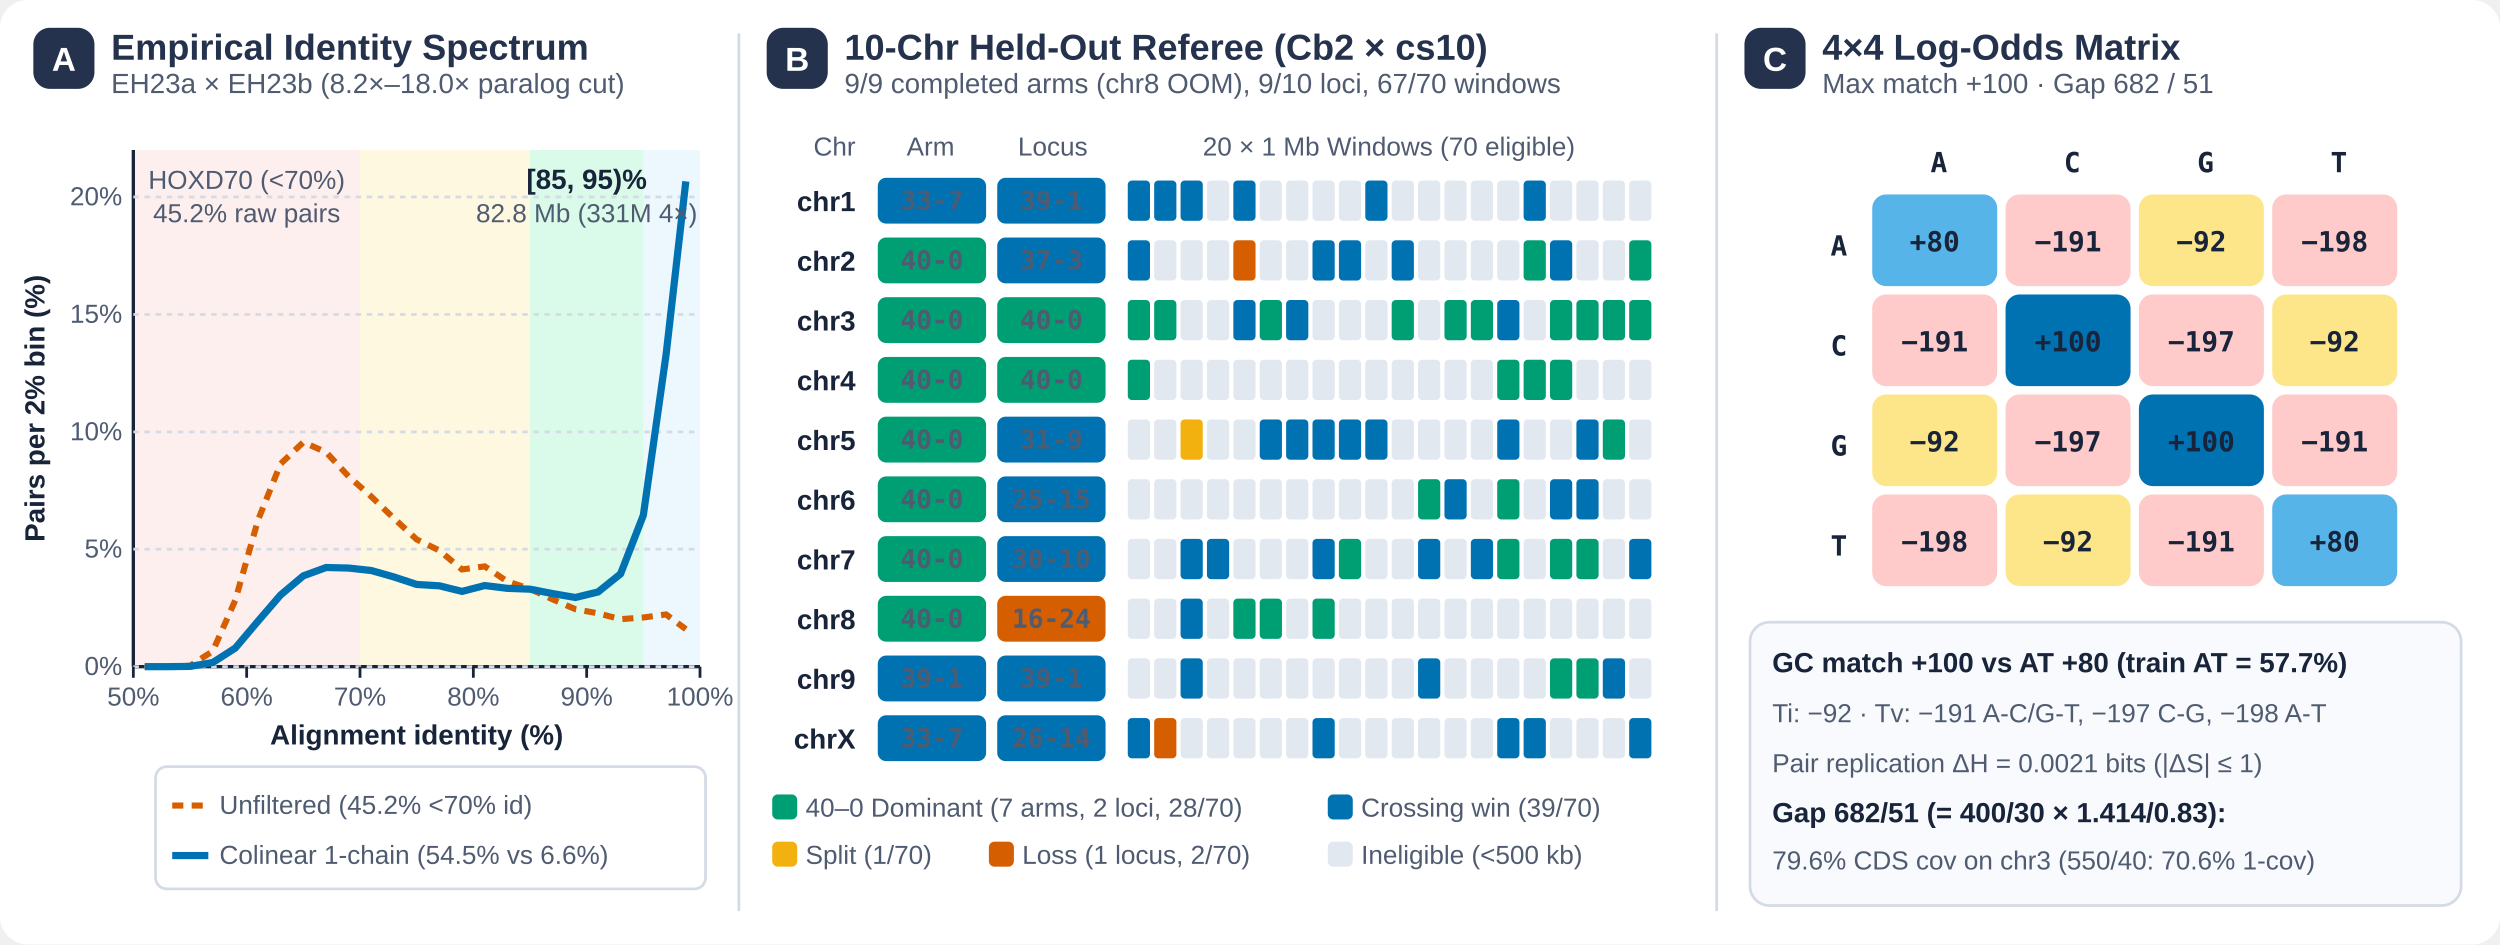
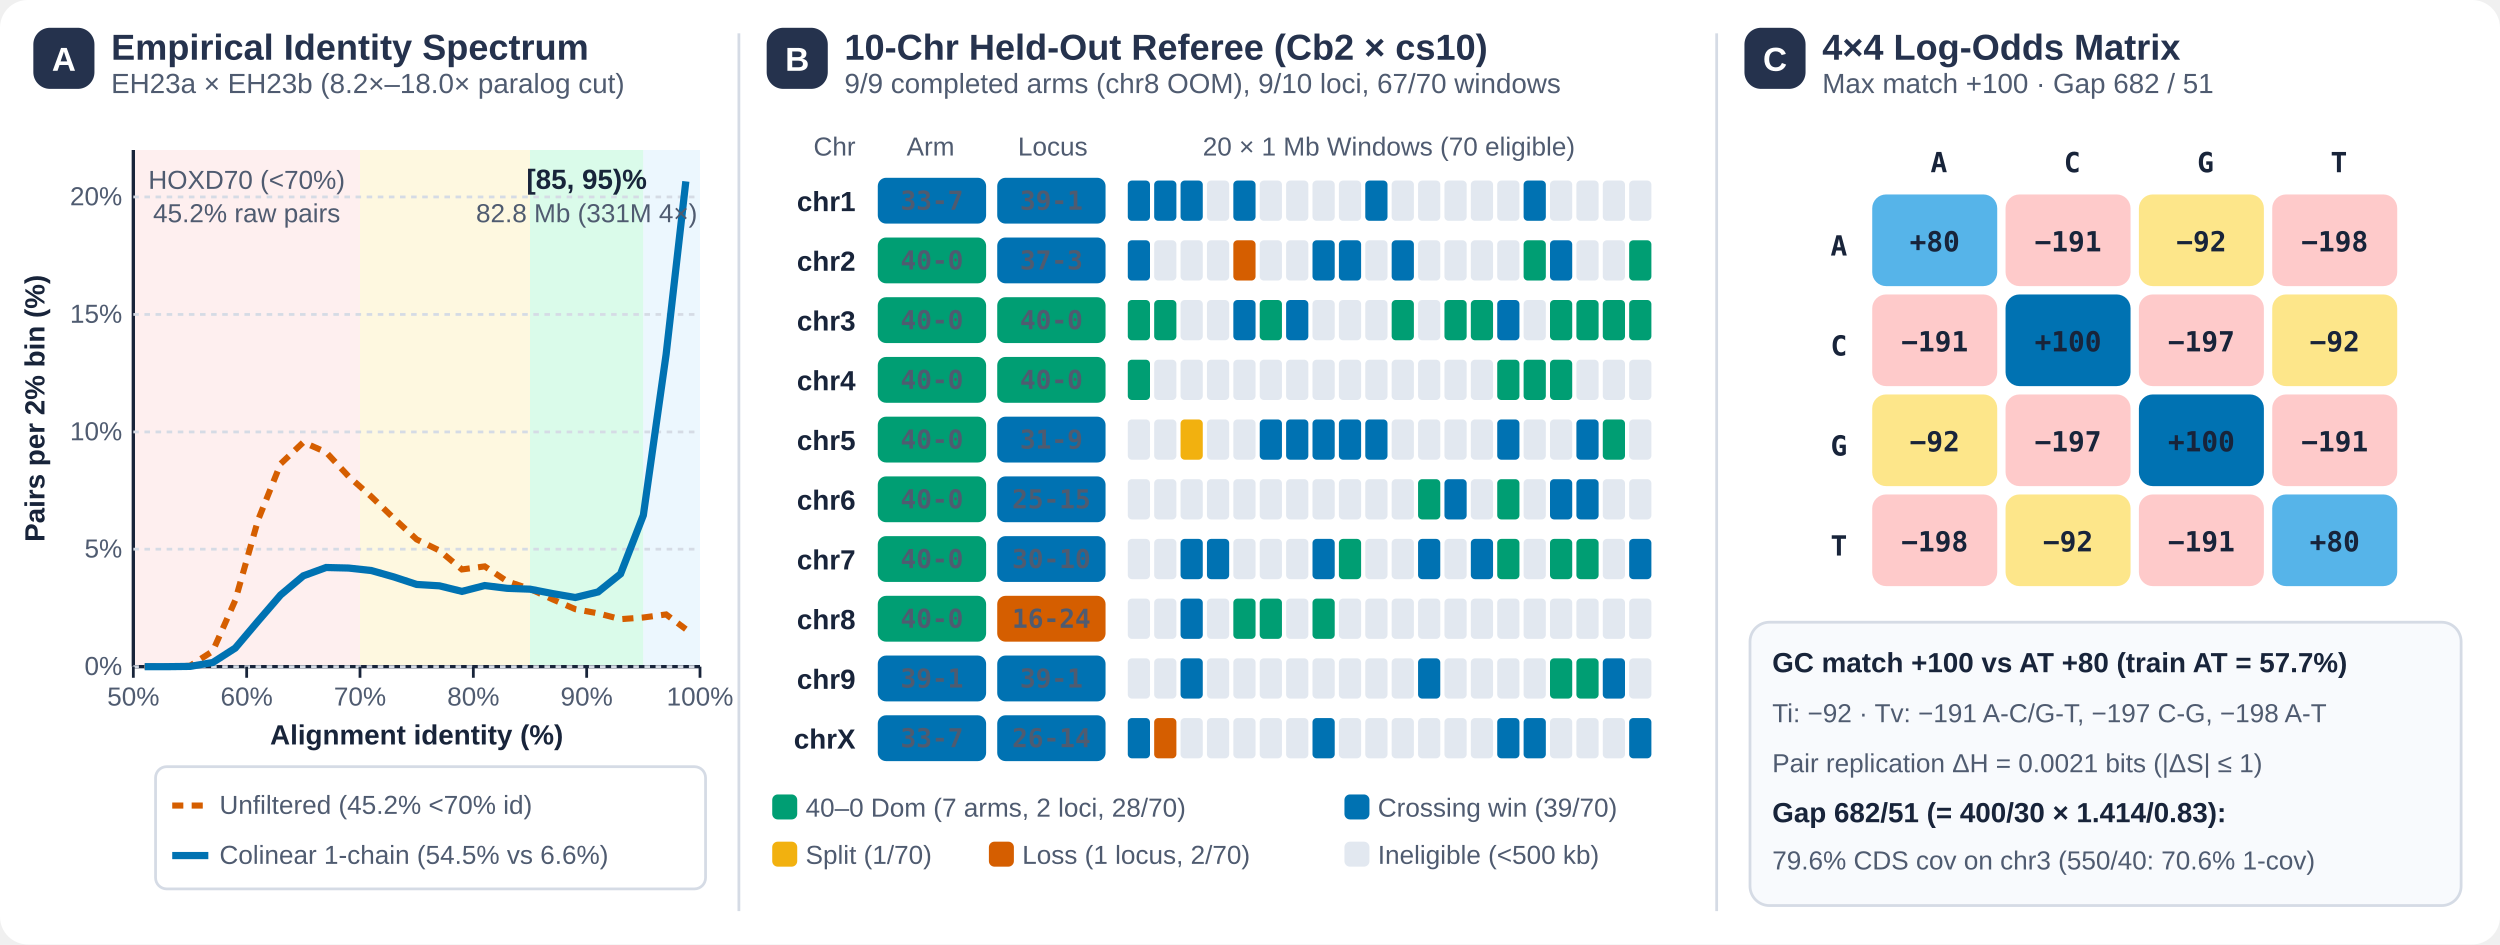
<svg xmlns="http://www.w3.org/2000/svg" viewBox="0 0 900 340" width="100%" height="100%">
  <style>
  text { font-family: "Atkinson Hyperlegible Next", "Helvetica Neue", Arial, sans-serif; fill: #18243a; }
  .mono { font-family: "Atkinson Hyperlegible Mono", "SFMono-Regular", Consolas, monospace; }
  .title { font-size: 13px; font-weight: 800; fill: #25324d; }
  .sub { font-size: 10px; fill: #4f5b70; }
  .lbl { font-size: 10px; font-weight: 600; fill: #18243a; }
  .ax { font-size: 9.4px; fill: #4f5b70; }
  .badge { font-size: 12px; font-weight: 800; fill: #ffffff; }
</style>
  <rect x="0" y="0" width="900" height="340" rx="10" fill="#ffffff" />
  <rect x="12" y="10" width="22" height="22" rx="6" fill="#25324d" />
  <text x="23" y="25.5" text-anchor="middle" class="badge">A</text>
  <text x="40" y="21.5" class="title">Empirical Identity Spectrum</text>
  <text x="40" y="33.5" class="sub">EH23a × EH23b (8.2×–18.0× paralog cut)</text>
  <rect x="48.0" y="54" width="81.6" height="186" fill="#fee2e2" opacity="0.55" />
  <rect x="129.6" y="54" width="61.2" height="186" fill="#fef3c7" opacity="0.55" />
  <rect x="190.8" y="54" width="40.8" height="186" fill="#d1fae5" opacity="0.8" />
  <rect x="231.6" y="54" width="20.4" height="186" fill="#e0f2fe" opacity="0.6" />
  <line x1="48" y1="240" x2="252" y2="240" stroke="#18243a" stroke-width="1.2" />
  <line x1="48" y1="54" x2="48" y2="240" stroke="#18243a" stroke-width="1.2" />
  <line x1="48" y1="240.0" x2="252" y2="240.0" stroke="#d5dbe5" stroke-dasharray="2,2" />
  <text x="44" y="243.0" text-anchor="end" class="ax">0%</text>
  <line x1="48" y1="197.7" x2="252" y2="197.7" stroke="#d5dbe5" stroke-dasharray="2,2" />
  <text x="44" y="200.7" text-anchor="end" class="ax">5%</text>
  <line x1="48" y1="155.5" x2="252" y2="155.5" stroke="#d5dbe5" stroke-dasharray="2,2" />
  <text x="44" y="158.5" text-anchor="end" class="ax">10%</text>
  <line x1="48" y1="113.2" x2="252" y2="113.2" stroke="#d5dbe5" stroke-dasharray="2,2" />
  <text x="44" y="116.2" text-anchor="end" class="ax">15%</text>
  <line x1="48" y1="70.9" x2="252" y2="70.9" stroke="#d5dbe5" stroke-dasharray="2,2" />
  <text x="44" y="73.9" text-anchor="end" class="ax">20%</text>
  <text x="16" y="147.0" text-anchor="middle" class="lbl" transform="rotate(-90 16 147.0)">Pairs per 2% bin (%)</text>
  <line x1="48.0" y1="240" x2="48.0" y2="244" stroke="#18243a" />
  <text x="48.0" y="254" text-anchor="middle" class="ax">50%</text>
  <line x1="88.8" y1="240" x2="88.8" y2="244" stroke="#18243a" />
  <text x="88.8" y="254" text-anchor="middle" class="ax">60%</text>
  <line x1="129.6" y1="240" x2="129.6" y2="244" stroke="#18243a" />
  <text x="129.6" y="254" text-anchor="middle" class="ax">70%</text>
  <line x1="170.4" y1="240" x2="170.4" y2="244" stroke="#18243a" />
  <text x="170.4" y="254" text-anchor="middle" class="ax">80%</text>
  <line x1="211.2" y1="240" x2="211.2" y2="244" stroke="#18243a" />
  <text x="211.2" y="254" text-anchor="middle" class="ax">90%</text>
  <line x1="252.0" y1="240" x2="252.0" y2="244" stroke="#18243a" />
  <text x="252.0" y="254" text-anchor="middle" class="ax">100%</text>
  <text x="150.0" y="268" text-anchor="middle" class="lbl">Alignment identity (%)</text>
  <polyline fill="none" stroke="#D55E00" stroke-width="2.2" stroke-dasharray="4,3" points="52.1,240.0 60.2,240.0 68.4,239.7 76.6,234.4 84.7,216.1 92.9,187.2 101.0,167.0 109.2,159.2 117.4,162.8 125.5,171.5 133.7,178.8 141.8,186.6 150.0,194.2 158.2,198.2 166.3,205.0 174.5,203.9 182.6,209.3 190.8,212.0 199.0,215.8 207.1,219.3 215.3,220.8 223.4,222.9 231.6,222.3 239.8,221.2 246.9,226.5" />
  <polyline fill="none" stroke="#0072B2" stroke-width="2.6" points="52.1,240.0 60.2,240.0 68.4,239.9 76.6,238.5 84.7,233.3 92.9,223.6 101.0,214.2 109.2,207.3 117.4,204.3 125.5,204.5 133.7,205.4 141.8,207.7 150.0,210.4 158.2,210.9 166.3,212.9 174.5,210.8 182.6,211.8 190.8,212.1 199.0,213.7 207.1,215.1 215.3,213.1 223.4,206.6 231.6,185.5 239.8,127.6 246.9,65.3" />
  <text x="88.8" y="68" text-anchor="middle" class="ax" fill="#D55E00">HOXD70 (&lt;70%)</text>
  <text x="88.8" y="80" text-anchor="middle" class="ax" fill="#D55E00">45.2% raw pairs</text>
  <text x="211.2" y="68" text-anchor="middle" class="lbl" fill="#009E73">[85, 95)%</text>
  <text x="211.2" y="80" text-anchor="middle" class="ax" fill="#009E73">82.8 Mb (331M 4×)</text>
  <rect x="56" y="276" width="198" height="44" rx="4" fill="#ffffff" stroke="#d5dbe5" />
  <line x1="62" y1="290" x2="75" y2="290" stroke="#D55E00" stroke-width="2.2" stroke-dasharray="4,3" />
  <text x="79" y="293" class="ax">Unfiltered (45.2% &lt;70% id)</text>
  <line x1="62" y1="308" x2="75" y2="308" stroke="#0072B2" stroke-width="2.6" />
  <text x="79" y="311" class="ax">Colinear 1-chain (54.5% vs 6.6%)</text>
  <line x1="266" y1="12" x2="266" y2="328" stroke="#d5dbe5" />
  <rect x="276" y="10" width="22" height="22" rx="6" fill="#25324d" />
  <text x="287" y="25.5" text-anchor="middle" class="badge">B</text>
  <text x="304" y="21.5" class="title">10-Chr Held-Out Referee (Cb2 × cs10)</text>
  <text x="304" y="33.5" class="sub">9/9 completed arms (chr8 OOM), 9/10 loci, 67/70 windows</text>
  <text x="308" y="56" text-anchor="end" class="ax">Chr</text>
  <text x="335" y="56" text-anchor="middle" class="ax">Arm</text>
  <text x="379" y="56" text-anchor="middle" class="ax">Locus</text>
  <text x="500" y="56" text-anchor="middle" class="ax">20 × 1 Mb Windows (70 eligible)</text>
  <text x="308" y="76.0" text-anchor="end" class="lbl">chr1</text>
  <rect x="316" y="64.0" width="39" height="16.5" rx="3" fill="#0072B2" />
  <text x="335.5" y="75.5" text-anchor="middle" class="ax mono" fill="#ffffff" font-weight="700">33-7</text>
  <rect x="359" y="64.0" width="39" height="16.5" rx="3" fill="#0072B2" />
  <text x="378.5" y="75.5" text-anchor="middle" class="ax mono" fill="#ffffff" font-weight="700">39-1</text>
  <rect x="406.0" y="65.0" width="8" height="14.5" rx="1.5" fill="#0072B2" />
  <rect x="415.5" y="65.0" width="8" height="14.5" rx="1.5" fill="#0072B2" />
  <rect x="425.0" y="65.0" width="8" height="14.5" rx="1.5" fill="#0072B2" />
  <rect x="434.5" y="65.0" width="8" height="14.5" rx="1.5" fill="#e2e8f0" />
  <rect x="444.0" y="65.0" width="8" height="14.5" rx="1.5" fill="#0072B2" />
  <rect x="453.5" y="65.0" width="8" height="14.5" rx="1.5" fill="#e2e8f0" />
  <rect x="463.0" y="65.0" width="8" height="14.5" rx="1.5" fill="#e2e8f0" />
  <rect x="472.5" y="65.0" width="8" height="14.5" rx="1.5" fill="#e2e8f0" />
  <rect x="482.0" y="65.0" width="8" height="14.5" rx="1.5" fill="#e2e8f0" />
  <rect x="491.5" y="65.0" width="8" height="14.5" rx="1.5" fill="#0072B2" />
  <rect x="501.0" y="65.0" width="8" height="14.5" rx="1.5" fill="#e2e8f0" />
  <rect x="510.5" y="65.0" width="8" height="14.5" rx="1.5" fill="#e2e8f0" />
  <rect x="520.0" y="65.0" width="8" height="14.5" rx="1.5" fill="#e2e8f0" />
  <rect x="529.5" y="65.0" width="8" height="14.5" rx="1.5" fill="#e2e8f0" />
  <rect x="539.0" y="65.0" width="8" height="14.5" rx="1.5" fill="#e2e8f0" />
  <rect x="548.5" y="65.0" width="8" height="14.5" rx="1.5" fill="#0072B2" />
  <rect x="558.0" y="65.0" width="8" height="14.5" rx="1.5" fill="#e2e8f0" />
  <rect x="567.5" y="65.0" width="8" height="14.5" rx="1.5" fill="#e2e8f0" />
  <rect x="577.0" y="65.0" width="8" height="14.5" rx="1.5" fill="#e2e8f0" />
  <rect x="586.5" y="65.0" width="8" height="14.5" rx="1.5" fill="#e2e8f0" />
  <text x="308" y="97.5" text-anchor="end" class="lbl">chr2</text>
  <rect x="316" y="85.5" width="39" height="16.5" rx="3" fill="#009E73" />
  <text x="335.5" y="97.0" text-anchor="middle" class="ax mono" fill="#ffffff" font-weight="700">40-0</text>
  <rect x="359" y="85.5" width="39" height="16.5" rx="3" fill="#0072B2" />
  <text x="378.5" y="97.0" text-anchor="middle" class="ax mono" fill="#ffffff" font-weight="700">37-3</text>
  <rect x="406.0" y="86.5" width="8" height="14.5" rx="1.5" fill="#0072B2" />
  <rect x="415.5" y="86.5" width="8" height="14.5" rx="1.5" fill="#e2e8f0" />
  <rect x="425.0" y="86.5" width="8" height="14.5" rx="1.5" fill="#e2e8f0" />
  <rect x="434.5" y="86.5" width="8" height="14.5" rx="1.5" fill="#e2e8f0" />
  <rect x="444.0" y="86.5" width="8" height="14.5" rx="1.5" fill="#D55E00" />
  <rect x="453.5" y="86.5" width="8" height="14.5" rx="1.5" fill="#e2e8f0" />
  <rect x="463.0" y="86.5" width="8" height="14.5" rx="1.5" fill="#e2e8f0" />
  <rect x="472.5" y="86.5" width="8" height="14.5" rx="1.5" fill="#0072B2" />
  <rect x="482.0" y="86.5" width="8" height="14.5" rx="1.5" fill="#0072B2" />
  <rect x="491.5" y="86.5" width="8" height="14.5" rx="1.5" fill="#e2e8f0" />
  <rect x="501.0" y="86.5" width="8" height="14.5" rx="1.5" fill="#0072B2" />
  <rect x="510.5" y="86.5" width="8" height="14.5" rx="1.5" fill="#e2e8f0" />
  <rect x="520.0" y="86.5" width="8" height="14.5" rx="1.5" fill="#e2e8f0" />
  <rect x="529.5" y="86.5" width="8" height="14.5" rx="1.5" fill="#e2e8f0" />
  <rect x="539.0" y="86.5" width="8" height="14.5" rx="1.5" fill="#e2e8f0" />
  <rect x="548.5" y="86.5" width="8" height="14.5" rx="1.5" fill="#009E73" />
  <rect x="558.0" y="86.5" width="8" height="14.5" rx="1.5" fill="#0072B2" />
  <rect x="567.5" y="86.5" width="8" height="14.5" rx="1.5" fill="#e2e8f0" />
  <rect x="577.0" y="86.5" width="8" height="14.5" rx="1.5" fill="#e2e8f0" />
  <rect x="586.5" y="86.5" width="8" height="14.5" rx="1.5" fill="#009E73" />
  <text x="308" y="119.0" text-anchor="end" class="lbl">chr3</text>
  <rect x="316" y="107.0" width="39" height="16.5" rx="3" fill="#009E73" />
  <text x="335.5" y="118.5" text-anchor="middle" class="ax mono" fill="#ffffff" font-weight="700">40-0</text>
  <rect x="359" y="107.0" width="39" height="16.5" rx="3" fill="#009E73" />
  <text x="378.5" y="118.5" text-anchor="middle" class="ax mono" fill="#ffffff" font-weight="700">40-0</text>
  <rect x="406.0" y="108.0" width="8" height="14.5" rx="1.5" fill="#009E73" />
  <rect x="415.5" y="108.0" width="8" height="14.5" rx="1.5" fill="#009E73" />
  <rect x="425.0" y="108.0" width="8" height="14.5" rx="1.5" fill="#e2e8f0" />
  <rect x="434.5" y="108.0" width="8" height="14.5" rx="1.5" fill="#e2e8f0" />
  <rect x="444.0" y="108.0" width="8" height="14.5" rx="1.5" fill="#0072B2" />
  <rect x="453.5" y="108.0" width="8" height="14.5" rx="1.5" fill="#009E73" />
  <rect x="463.0" y="108.0" width="8" height="14.5" rx="1.5" fill="#0072B2" />
  <rect x="472.5" y="108.0" width="8" height="14.5" rx="1.5" fill="#e2e8f0" />
  <rect x="482.0" y="108.0" width="8" height="14.5" rx="1.5" fill="#e2e8f0" />
  <rect x="491.5" y="108.0" width="8" height="14.5" rx="1.5" fill="#e2e8f0" />
  <rect x="501.0" y="108.0" width="8" height="14.5" rx="1.5" fill="#009E73" />
  <rect x="510.5" y="108.0" width="8" height="14.5" rx="1.5" fill="#e2e8f0" />
  <rect x="520.0" y="108.0" width="8" height="14.5" rx="1.5" fill="#009E73" />
  <rect x="529.5" y="108.0" width="8" height="14.5" rx="1.5" fill="#009E73" />
  <rect x="539.0" y="108.0" width="8" height="14.5" rx="1.5" fill="#0072B2" />
  <rect x="548.5" y="108.0" width="8" height="14.5" rx="1.5" fill="#e2e8f0" />
  <rect x="558.0" y="108.0" width="8" height="14.5" rx="1.5" fill="#009E73" />
  <rect x="567.5" y="108.0" width="8" height="14.5" rx="1.5" fill="#009E73" />
  <rect x="577.0" y="108.0" width="8" height="14.5" rx="1.5" fill="#009E73" />
  <rect x="586.5" y="108.0" width="8" height="14.5" rx="1.5" fill="#009E73" />
  <text x="308" y="140.5" text-anchor="end" class="lbl">chr4</text>
  <rect x="316" y="128.5" width="39" height="16.5" rx="3" fill="#009E73" />
  <text x="335.5" y="140.0" text-anchor="middle" class="ax mono" fill="#ffffff" font-weight="700">40-0</text>
  <rect x="359" y="128.5" width="39" height="16.5" rx="3" fill="#009E73" />
  <text x="378.5" y="140.0" text-anchor="middle" class="ax mono" fill="#ffffff" font-weight="700">40-0</text>
  <rect x="406.0" y="129.5" width="8" height="14.5" rx="1.5" fill="#009E73" />
  <rect x="415.5" y="129.5" width="8" height="14.5" rx="1.5" fill="#e2e8f0" />
  <rect x="425.0" y="129.5" width="8" height="14.5" rx="1.5" fill="#e2e8f0" />
  <rect x="434.5" y="129.5" width="8" height="14.5" rx="1.5" fill="#e2e8f0" />
  <rect x="444.0" y="129.5" width="8" height="14.5" rx="1.5" fill="#e2e8f0" />
  <rect x="453.5" y="129.5" width="8" height="14.5" rx="1.5" fill="#e2e8f0" />
  <rect x="463.0" y="129.5" width="8" height="14.5" rx="1.5" fill="#e2e8f0" />
  <rect x="472.5" y="129.5" width="8" height="14.5" rx="1.5" fill="#e2e8f0" />
  <rect x="482.0" y="129.5" width="8" height="14.5" rx="1.5" fill="#e2e8f0" />
  <rect x="491.5" y="129.5" width="8" height="14.5" rx="1.5" fill="#e2e8f0" />
  <rect x="501.0" y="129.5" width="8" height="14.5" rx="1.5" fill="#e2e8f0" />
  <rect x="510.5" y="129.5" width="8" height="14.5" rx="1.5" fill="#e2e8f0" />
  <rect x="520.0" y="129.5" width="8" height="14.5" rx="1.5" fill="#e2e8f0" />
  <rect x="529.5" y="129.5" width="8" height="14.5" rx="1.5" fill="#e2e8f0" />
  <rect x="539.0" y="129.5" width="8" height="14.5" rx="1.5" fill="#009E73" />
  <rect x="548.5" y="129.5" width="8" height="14.5" rx="1.5" fill="#009E73" />
  <rect x="558.0" y="129.5" width="8" height="14.5" rx="1.5" fill="#009E73" />
  <rect x="567.5" y="129.5" width="8" height="14.5" rx="1.5" fill="#e2e8f0" />
  <rect x="577.0" y="129.5" width="8" height="14.5" rx="1.5" fill="#e2e8f0" />
  <rect x="586.5" y="129.5" width="8" height="14.5" rx="1.5" fill="#e2e8f0" />
  <text x="308" y="162.0" text-anchor="end" class="lbl">chr5</text>
  <rect x="316" y="150.0" width="39" height="16.5" rx="3" fill="#009E73" />
  <text x="335.5" y="161.5" text-anchor="middle" class="ax mono" fill="#ffffff" font-weight="700">40-0</text>
  <rect x="359" y="150.0" width="39" height="16.5" rx="3" fill="#0072B2" />
  <text x="378.5" y="161.5" text-anchor="middle" class="ax mono" fill="#ffffff" font-weight="700">31-9</text>
  <rect x="406.0" y="151.0" width="8" height="14.5" rx="1.5" fill="#e2e8f0" />
  <rect x="415.5" y="151.0" width="8" height="14.5" rx="1.5" fill="#e2e8f0" />
  <rect x="425.0" y="151.0" width="8" height="14.5" rx="1.5" fill="#f2b10f" />
  <rect x="434.5" y="151.0" width="8" height="14.5" rx="1.5" fill="#e2e8f0" />
  <rect x="444.0" y="151.0" width="8" height="14.5" rx="1.5" fill="#e2e8f0" />
  <rect x="453.5" y="151.0" width="8" height="14.5" rx="1.5" fill="#0072B2" />
  <rect x="463.0" y="151.0" width="8" height="14.5" rx="1.5" fill="#0072B2" />
  <rect x="472.5" y="151.0" width="8" height="14.5" rx="1.5" fill="#0072B2" />
  <rect x="482.0" y="151.0" width="8" height="14.5" rx="1.5" fill="#0072B2" />
  <rect x="491.5" y="151.0" width="8" height="14.5" rx="1.5" fill="#0072B2" />
  <rect x="501.0" y="151.0" width="8" height="14.5" rx="1.5" fill="#e2e8f0" />
  <rect x="510.5" y="151.0" width="8" height="14.5" rx="1.5" fill="#e2e8f0" />
  <rect x="520.0" y="151.0" width="8" height="14.5" rx="1.5" fill="#e2e8f0" />
  <rect x="529.5" y="151.0" width="8" height="14.5" rx="1.5" fill="#e2e8f0" />
  <rect x="539.0" y="151.0" width="8" height="14.5" rx="1.5" fill="#0072B2" />
  <rect x="548.5" y="151.0" width="8" height="14.5" rx="1.5" fill="#e2e8f0" />
  <rect x="558.0" y="151.0" width="8" height="14.5" rx="1.5" fill="#e2e8f0" />
  <rect x="567.5" y="151.0" width="8" height="14.5" rx="1.5" fill="#0072B2" />
  <rect x="577.0" y="151.0" width="8" height="14.5" rx="1.5" fill="#009E73" />
  <rect x="586.5" y="151.0" width="8" height="14.5" rx="1.5" fill="#e2e8f0" />
  <text x="308" y="183.5" text-anchor="end" class="lbl">chr6</text>
  <rect x="316" y="171.5" width="39" height="16.5" rx="3" fill="#009E73" />
  <text x="335.5" y="183.0" text-anchor="middle" class="ax mono" fill="#ffffff" font-weight="700">40-0</text>
  <rect x="359" y="171.5" width="39" height="16.5" rx="3" fill="#0072B2" />
  <text x="378.5" y="183.0" text-anchor="middle" class="ax mono" fill="#ffffff" font-weight="700">25-15</text>
  <rect x="406.0" y="172.5" width="8" height="14.5" rx="1.5" fill="#e2e8f0" />
  <rect x="415.5" y="172.5" width="8" height="14.5" rx="1.5" fill="#e2e8f0" />
  <rect x="425.0" y="172.5" width="8" height="14.5" rx="1.5" fill="#e2e8f0" />
  <rect x="434.5" y="172.5" width="8" height="14.5" rx="1.5" fill="#e2e8f0" />
  <rect x="444.0" y="172.5" width="8" height="14.5" rx="1.5" fill="#e2e8f0" />
  <rect x="453.5" y="172.5" width="8" height="14.5" rx="1.5" fill="#e2e8f0" />
  <rect x="463.0" y="172.5" width="8" height="14.5" rx="1.5" fill="#e2e8f0" />
  <rect x="472.5" y="172.5" width="8" height="14.5" rx="1.5" fill="#e2e8f0" />
  <rect x="482.0" y="172.5" width="8" height="14.5" rx="1.5" fill="#e2e8f0" />
  <rect x="491.5" y="172.5" width="8" height="14.5" rx="1.5" fill="#e2e8f0" />
  <rect x="501.0" y="172.5" width="8" height="14.5" rx="1.5" fill="#e2e8f0" />
  <rect x="510.5" y="172.5" width="8" height="14.5" rx="1.5" fill="#009E73" />
  <rect x="520.0" y="172.5" width="8" height="14.5" rx="1.5" fill="#0072B2" />
  <rect x="529.5" y="172.5" width="8" height="14.5" rx="1.5" fill="#e2e8f0" />
  <rect x="539.0" y="172.5" width="8" height="14.5" rx="1.5" fill="#009E73" />
  <rect x="548.5" y="172.5" width="8" height="14.5" rx="1.5" fill="#e2e8f0" />
  <rect x="558.0" y="172.5" width="8" height="14.5" rx="1.5" fill="#0072B2" />
  <rect x="567.5" y="172.5" width="8" height="14.5" rx="1.5" fill="#0072B2" />
  <rect x="577.0" y="172.5" width="8" height="14.5" rx="1.5" fill="#e2e8f0" />
  <rect x="586.5" y="172.5" width="8" height="14.5" rx="1.5" fill="#e2e8f0" />
  <text x="308" y="205.0" text-anchor="end" class="lbl">chr7</text>
  <rect x="316" y="193.0" width="39" height="16.5" rx="3" fill="#009E73" />
  <text x="335.5" y="204.5" text-anchor="middle" class="ax mono" fill="#ffffff" font-weight="700">40-0</text>
  <rect x="359" y="193.0" width="39" height="16.5" rx="3" fill="#0072B2" />
  <text x="378.5" y="204.5" text-anchor="middle" class="ax mono" fill="#ffffff" font-weight="700">30-10</text>
  <rect x="406.0" y="194.0" width="8" height="14.5" rx="1.5" fill="#e2e8f0" />
  <rect x="415.5" y="194.0" width="8" height="14.5" rx="1.5" fill="#e2e8f0" />
  <rect x="425.0" y="194.0" width="8" height="14.5" rx="1.5" fill="#0072B2" />
  <rect x="434.5" y="194.0" width="8" height="14.5" rx="1.5" fill="#0072B2" />
  <rect x="444.0" y="194.0" width="8" height="14.5" rx="1.5" fill="#e2e8f0" />
  <rect x="453.5" y="194.0" width="8" height="14.5" rx="1.5" fill="#e2e8f0" />
  <rect x="463.0" y="194.0" width="8" height="14.5" rx="1.5" fill="#e2e8f0" />
  <rect x="472.5" y="194.0" width="8" height="14.5" rx="1.5" fill="#0072B2" />
  <rect x="482.0" y="194.0" width="8" height="14.5" rx="1.5" fill="#009E73" />
  <rect x="491.5" y="194.0" width="8" height="14.5" rx="1.5" fill="#e2e8f0" />
  <rect x="501.0" y="194.0" width="8" height="14.5" rx="1.5" fill="#e2e8f0" />
  <rect x="510.5" y="194.0" width="8" height="14.5" rx="1.5" fill="#0072B2" />
  <rect x="520.0" y="194.0" width="8" height="14.5" rx="1.5" fill="#e2e8f0" />
  <rect x="529.5" y="194.0" width="8" height="14.5" rx="1.5" fill="#0072B2" />
  <rect x="539.0" y="194.0" width="8" height="14.5" rx="1.5" fill="#009E73" />
  <rect x="548.5" y="194.0" width="8" height="14.5" rx="1.5" fill="#e2e8f0" />
  <rect x="558.0" y="194.0" width="8" height="14.5" rx="1.5" fill="#009E73" />
  <rect x="567.5" y="194.0" width="8" height="14.5" rx="1.5" fill="#009E73" />
  <rect x="577.0" y="194.0" width="8" height="14.5" rx="1.5" fill="#e2e8f0" />
  <rect x="586.5" y="194.0" width="8" height="14.5" rx="1.5" fill="#0072B2" />
  <text x="308" y="226.5" text-anchor="end" class="lbl">chr8</text>
  <rect x="316" y="214.5" width="39" height="16.5" rx="3" fill="#009E73" />
  <text x="335.5" y="226.0" text-anchor="middle" class="ax mono" fill="#ffffff" font-weight="700">40-0</text>
  <rect x="359" y="214.5" width="39" height="16.5" rx="3" fill="#D55E00" />
  <text x="378.5" y="226.0" text-anchor="middle" class="ax mono" fill="#ffffff" font-weight="700">16-24</text>
  <rect x="406.0" y="215.5" width="8" height="14.5" rx="1.5" fill="#e2e8f0" />
  <rect x="415.5" y="215.5" width="8" height="14.5" rx="1.5" fill="#e2e8f0" />
  <rect x="425.0" y="215.5" width="8" height="14.5" rx="1.5" fill="#0072B2" />
  <rect x="434.5" y="215.5" width="8" height="14.5" rx="1.5" fill="#e2e8f0" />
  <rect x="444.0" y="215.5" width="8" height="14.5" rx="1.5" fill="#009E73" />
  <rect x="453.5" y="215.5" width="8" height="14.5" rx="1.5" fill="#009E73" />
  <rect x="463.0" y="215.5" width="8" height="14.5" rx="1.5" fill="#e2e8f0" />
  <rect x="472.5" y="215.5" width="8" height="14.5" rx="1.5" fill="#009E73" />
  <rect x="482.0" y="215.5" width="8" height="14.5" rx="1.5" fill="#e2e8f0" />
  <rect x="491.5" y="215.5" width="8" height="14.5" rx="1.5" fill="#e2e8f0" />
  <rect x="501.0" y="215.5" width="8" height="14.5" rx="1.5" fill="#e2e8f0" />
  <rect x="510.5" y="215.5" width="8" height="14.5" rx="1.5" fill="#e2e8f0" />
  <rect x="520.0" y="215.5" width="8" height="14.5" rx="1.5" fill="#e2e8f0" />
  <rect x="529.5" y="215.5" width="8" height="14.5" rx="1.5" fill="#e2e8f0" />
  <rect x="539.0" y="215.5" width="8" height="14.5" rx="1.5" fill="#e2e8f0" />
  <rect x="548.5" y="215.5" width="8" height="14.5" rx="1.5" fill="#e2e8f0" />
  <rect x="558.0" y="215.5" width="8" height="14.5" rx="1.5" fill="#e2e8f0" />
  <rect x="567.5" y="215.5" width="8" height="14.5" rx="1.5" fill="#e2e8f0" />
  <rect x="577.0" y="215.5" width="8" height="14.5" rx="1.5" fill="#e2e8f0" />
  <rect x="586.5" y="215.5" width="8" height="14.5" rx="1.5" fill="#e2e8f0" />
  <text x="308" y="248.0" text-anchor="end" class="lbl">chr9</text>
  <rect x="316" y="236.0" width="39" height="16.5" rx="3" fill="#0072B2" />
  <text x="335.5" y="247.5" text-anchor="middle" class="ax mono" fill="#ffffff" font-weight="700">39-1</text>
  <rect x="359" y="236.0" width="39" height="16.5" rx="3" fill="#0072B2" />
  <text x="378.5" y="247.5" text-anchor="middle" class="ax mono" fill="#ffffff" font-weight="700">39-1</text>
  <rect x="406.0" y="237.0" width="8" height="14.5" rx="1.5" fill="#e2e8f0" />
  <rect x="415.5" y="237.0" width="8" height="14.5" rx="1.5" fill="#e2e8f0" />
  <rect x="425.0" y="237.0" width="8" height="14.5" rx="1.5" fill="#0072B2" />
  <rect x="434.5" y="237.0" width="8" height="14.5" rx="1.5" fill="#e2e8f0" />
  <rect x="444.0" y="237.0" width="8" height="14.5" rx="1.5" fill="#e2e8f0" />
  <rect x="453.5" y="237.0" width="8" height="14.5" rx="1.5" fill="#e2e8f0" />
  <rect x="463.0" y="237.0" width="8" height="14.5" rx="1.5" fill="#e2e8f0" />
  <rect x="472.5" y="237.0" width="8" height="14.5" rx="1.5" fill="#e2e8f0" />
  <rect x="482.0" y="237.0" width="8" height="14.5" rx="1.5" fill="#e2e8f0" />
  <rect x="491.5" y="237.0" width="8" height="14.5" rx="1.5" fill="#e2e8f0" />
  <rect x="501.0" y="237.0" width="8" height="14.5" rx="1.5" fill="#e2e8f0" />
  <rect x="510.5" y="237.0" width="8" height="14.5" rx="1.5" fill="#0072B2" />
  <rect x="520.0" y="237.0" width="8" height="14.5" rx="1.5" fill="#e2e8f0" />
  <rect x="529.5" y="237.0" width="8" height="14.5" rx="1.5" fill="#e2e8f0" />
  <rect x="539.0" y="237.0" width="8" height="14.5" rx="1.5" fill="#e2e8f0" />
  <rect x="548.5" y="237.0" width="8" height="14.5" rx="1.5" fill="#e2e8f0" />
  <rect x="558.0" y="237.0" width="8" height="14.5" rx="1.5" fill="#009E73" />
  <rect x="567.5" y="237.0" width="8" height="14.5" rx="1.5" fill="#009E73" />
  <rect x="577.0" y="237.0" width="8" height="14.5" rx="1.5" fill="#0072B2" />
  <rect x="586.5" y="237.0" width="8" height="14.5" rx="1.5" fill="#e2e8f0" />
  <text x="308" y="269.5" text-anchor="end" class="lbl">chrX</text>
  <rect x="316" y="257.5" width="39" height="16.5" rx="3" fill="#0072B2" />
  <text x="335.5" y="269.0" text-anchor="middle" class="ax mono" fill="#ffffff" font-weight="700">33-7</text>
  <rect x="359" y="257.5" width="39" height="16.5" rx="3" fill="#0072B2" />
  <text x="378.5" y="269.0" text-anchor="middle" class="ax mono" fill="#ffffff" font-weight="700">26-14</text>
  <rect x="406.0" y="258.5" width="8" height="14.5" rx="1.5" fill="#0072B2" />
  <rect x="415.5" y="258.5" width="8" height="14.5" rx="1.5" fill="#D55E00" />
  <rect x="425.0" y="258.5" width="8" height="14.5" rx="1.5" fill="#e2e8f0" />
  <rect x="434.5" y="258.5" width="8" height="14.5" rx="1.5" fill="#e2e8f0" />
  <rect x="444.0" y="258.5" width="8" height="14.5" rx="1.5" fill="#e2e8f0" />
  <rect x="453.5" y="258.5" width="8" height="14.5" rx="1.5" fill="#e2e8f0" />
  <rect x="463.0" y="258.5" width="8" height="14.5" rx="1.5" fill="#e2e8f0" />
  <rect x="472.5" y="258.5" width="8" height="14.5" rx="1.5" fill="#0072B2" />
  <rect x="482.0" y="258.5" width="8" height="14.5" rx="1.5" fill="#e2e8f0" />
  <rect x="491.5" y="258.5" width="8" height="14.5" rx="1.5" fill="#e2e8f0" />
  <rect x="501.0" y="258.5" width="8" height="14.5" rx="1.5" fill="#e2e8f0" />
  <rect x="510.5" y="258.5" width="8" height="14.5" rx="1.5" fill="#e2e8f0" />
  <rect x="520.0" y="258.5" width="8" height="14.5" rx="1.5" fill="#e2e8f0" />
  <rect x="529.5" y="258.5" width="8" height="14.5" rx="1.5" fill="#e2e8f0" />
  <rect x="539.0" y="258.5" width="8" height="14.5" rx="1.5" fill="#0072B2" />
  <rect x="548.5" y="258.5" width="8" height="14.5" rx="1.5" fill="#0072B2" />
  <rect x="558.0" y="258.5" width="8" height="14.5" rx="1.5" fill="#e2e8f0" />
  <rect x="567.5" y="258.5" width="8" height="14.5" rx="1.5" fill="#e2e8f0" />
  <rect x="577.0" y="258.5" width="8" height="14.5" rx="1.5" fill="#e2e8f0" />
  <rect x="586.5" y="258.5" width="8" height="14.5" rx="1.5" fill="#0072B2" />
  <rect x="278" y="286" width="9" height="9" rx="2" fill="#009E73" />
-   <text x="290" y="294" class="ax">40–0 Dominant (7 arms, 2 loci, 28/70)</text>
-   <rect x="478" y="286" width="9" height="9" rx="2" fill="#0072B2" />
-   <text x="490" y="294" class="ax">Crossing win (39/70)</text>
+   <text x="290" y="294" class="ax">40–0 Dom (7 arms, 2 loci, 28/70)</text>
+   <rect x="484" y="286" width="9" height="9" rx="2" fill="#0072B2" />
+   <text x="496" y="294" class="ax">Crossing win (39/70)</text>
  <rect x="278" y="303" width="9" height="9" rx="2" fill="#f2b10f" />
  <text x="290" y="311" class="ax">Split (1/70)</text>
  <rect x="356" y="303" width="9" height="9" rx="2" fill="#D55E00" />
  <text x="368" y="311" class="ax">Loss (1 locus, 2/70)</text>
-   <rect x="478" y="303" width="9" height="9" rx="2" fill="#e2e8f0" />
-   <text x="490" y="311" class="ax">Ineligible (&lt;500 kb)</text>
+   <rect x="484" y="303" width="9" height="9" rx="2" fill="#e2e8f0" />
+   <text x="496" y="311" class="ax">Ineligible (&lt;500 kb)</text>
  <line x1="618" y1="12" x2="618" y2="328" stroke="#d5dbe5" />
  <rect x="628" y="10" width="22" height="22" rx="6" fill="#25324d" />
  <text x="639" y="25.5" text-anchor="middle" class="badge">C</text>
  <text x="656" y="21.5" class="title">4×4 Log-Odds Matrix</text>
  <text x="656" y="33.5" class="sub">Max match +100 · Gap 682 / 51</text>
  <text x="698.0" y="62" text-anchor="middle" class="lbl mono">A</text>
  <text x="662" y="92.0" text-anchor="middle" class="lbl mono">A</text>
  <rect x="674" y="70" width="45" height="33" rx="5" fill="#56B4E9" />
  <text x="696.5" y="90.5" text-anchor="middle" class="lbl mono" fill="#ffffff">+80</text>
  <rect x="722" y="70" width="45" height="33" rx="5" fill="#fecaca" />
  <text x="744.5" y="90.5" text-anchor="middle" class="lbl mono" fill="#18243a">−191</text>
  <rect x="770" y="70" width="45" height="33" rx="5" fill="#fde68a" />
  <text x="792.5" y="90.5" text-anchor="middle" class="lbl mono" fill="#18243a">−92</text>
  <rect x="818" y="70" width="45" height="33" rx="5" fill="#fecaca" />
  <text x="840.5" y="90.5" text-anchor="middle" class="lbl mono" fill="#18243a">−198</text>
  <text x="746.0" y="62" text-anchor="middle" class="lbl mono">C</text>
  <text x="662" y="128.0" text-anchor="middle" class="lbl mono">C</text>
  <rect x="674" y="106" width="45" height="33" rx="5" fill="#fecaca" />
  <text x="696.5" y="126.5" text-anchor="middle" class="lbl mono" fill="#18243a">−191</text>
  <rect x="722" y="106" width="45" height="33" rx="5" fill="#0072B2" />
  <text x="744.5" y="126.5" text-anchor="middle" class="lbl mono" fill="#ffffff">+100</text>
  <rect x="770" y="106" width="45" height="33" rx="5" fill="#fecaca" />
  <text x="792.5" y="126.5" text-anchor="middle" class="lbl mono" fill="#18243a">−197</text>
  <rect x="818" y="106" width="45" height="33" rx="5" fill="#fde68a" />
  <text x="840.5" y="126.5" text-anchor="middle" class="lbl mono" fill="#18243a">−92</text>
  <text x="794.0" y="62" text-anchor="middle" class="lbl mono">G</text>
  <text x="662" y="164.0" text-anchor="middle" class="lbl mono">G</text>
  <rect x="674" y="142" width="45" height="33" rx="5" fill="#fde68a" />
  <text x="696.5" y="162.5" text-anchor="middle" class="lbl mono" fill="#18243a">−92</text>
  <rect x="722" y="142" width="45" height="33" rx="5" fill="#fecaca" />
  <text x="744.5" y="162.5" text-anchor="middle" class="lbl mono" fill="#18243a">−197</text>
  <rect x="770" y="142" width="45" height="33" rx="5" fill="#0072B2" />
  <text x="792.5" y="162.5" text-anchor="middle" class="lbl mono" fill="#ffffff">+100</text>
  <rect x="818" y="142" width="45" height="33" rx="5" fill="#fecaca" />
  <text x="840.5" y="162.5" text-anchor="middle" class="lbl mono" fill="#18243a">−191</text>
  <text x="842.0" y="62" text-anchor="middle" class="lbl mono">T</text>
  <text x="662" y="200.0" text-anchor="middle" class="lbl mono">T</text>
  <rect x="674" y="178" width="45" height="33" rx="5" fill="#fecaca" />
  <text x="696.5" y="198.5" text-anchor="middle" class="lbl mono" fill="#18243a">−198</text>
  <rect x="722" y="178" width="45" height="33" rx="5" fill="#fde68a" />
  <text x="744.5" y="198.5" text-anchor="middle" class="lbl mono" fill="#18243a">−92</text>
  <rect x="770" y="178" width="45" height="33" rx="5" fill="#fecaca" />
  <text x="792.5" y="198.5" text-anchor="middle" class="lbl mono" fill="#18243a">−191</text>
  <rect x="818" y="178" width="45" height="33" rx="5" fill="#56B4E9" />
  <text x="840.5" y="198.5" text-anchor="middle" class="lbl mono" fill="#ffffff">+80</text>
  <rect x="630" y="224" width="256" height="102" rx="7" fill="#f8fafd" stroke="#d5dbe5" />
  <text x="638" y="242" class="lbl">GC match +100 vs AT +80 (train AT = 57.7%)</text>
  <text x="638" y="260" class="ax">Ti: −92 · Tv: −191 A-C/G-T, −197 C-G, −198 A-T</text>
  <text x="638" y="278" class="ax">Pair replication ΔH = 0.0021 bits (|ΔS| ≤ 1)</text>
  <text x="638" y="296" class="lbl" fill="#0072B2">Gap 682/51 (= 400/30 × 1.414/0.83):</text>
  <text x="638" y="313" class="ax">79.6% CDS cov on chr3 (550/40: 70.6% 1-cov)</text>
</svg>
